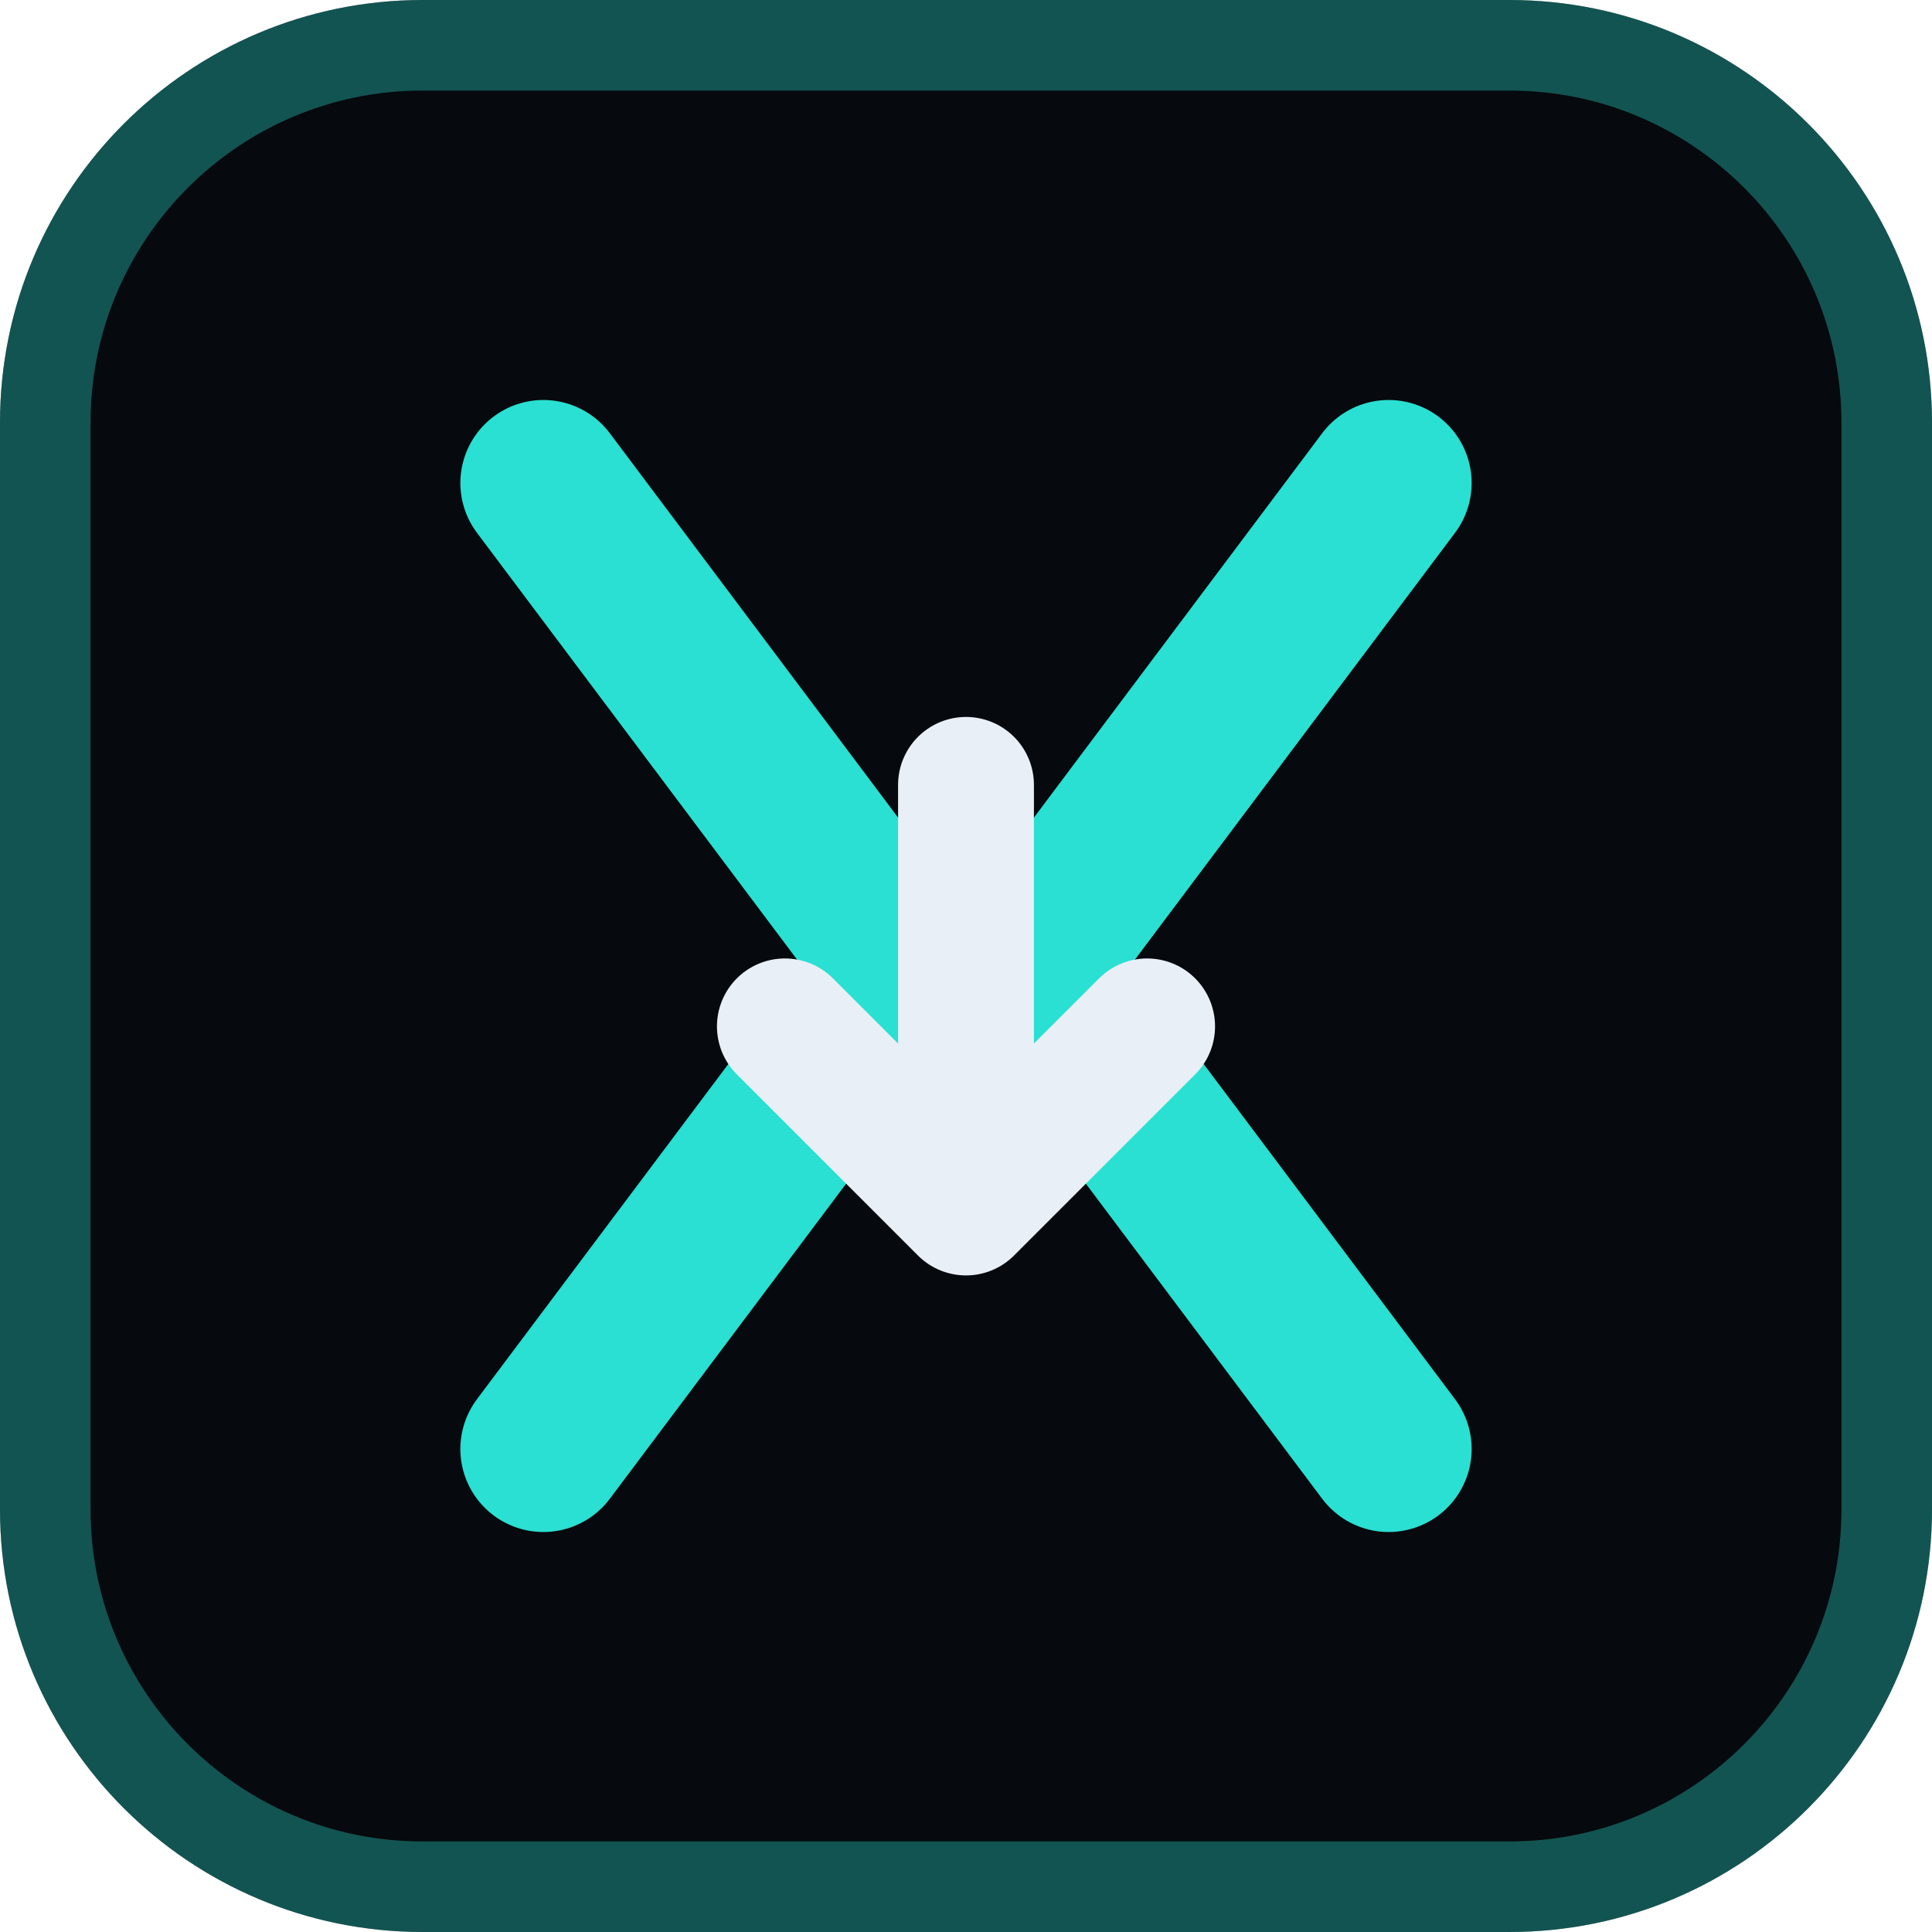
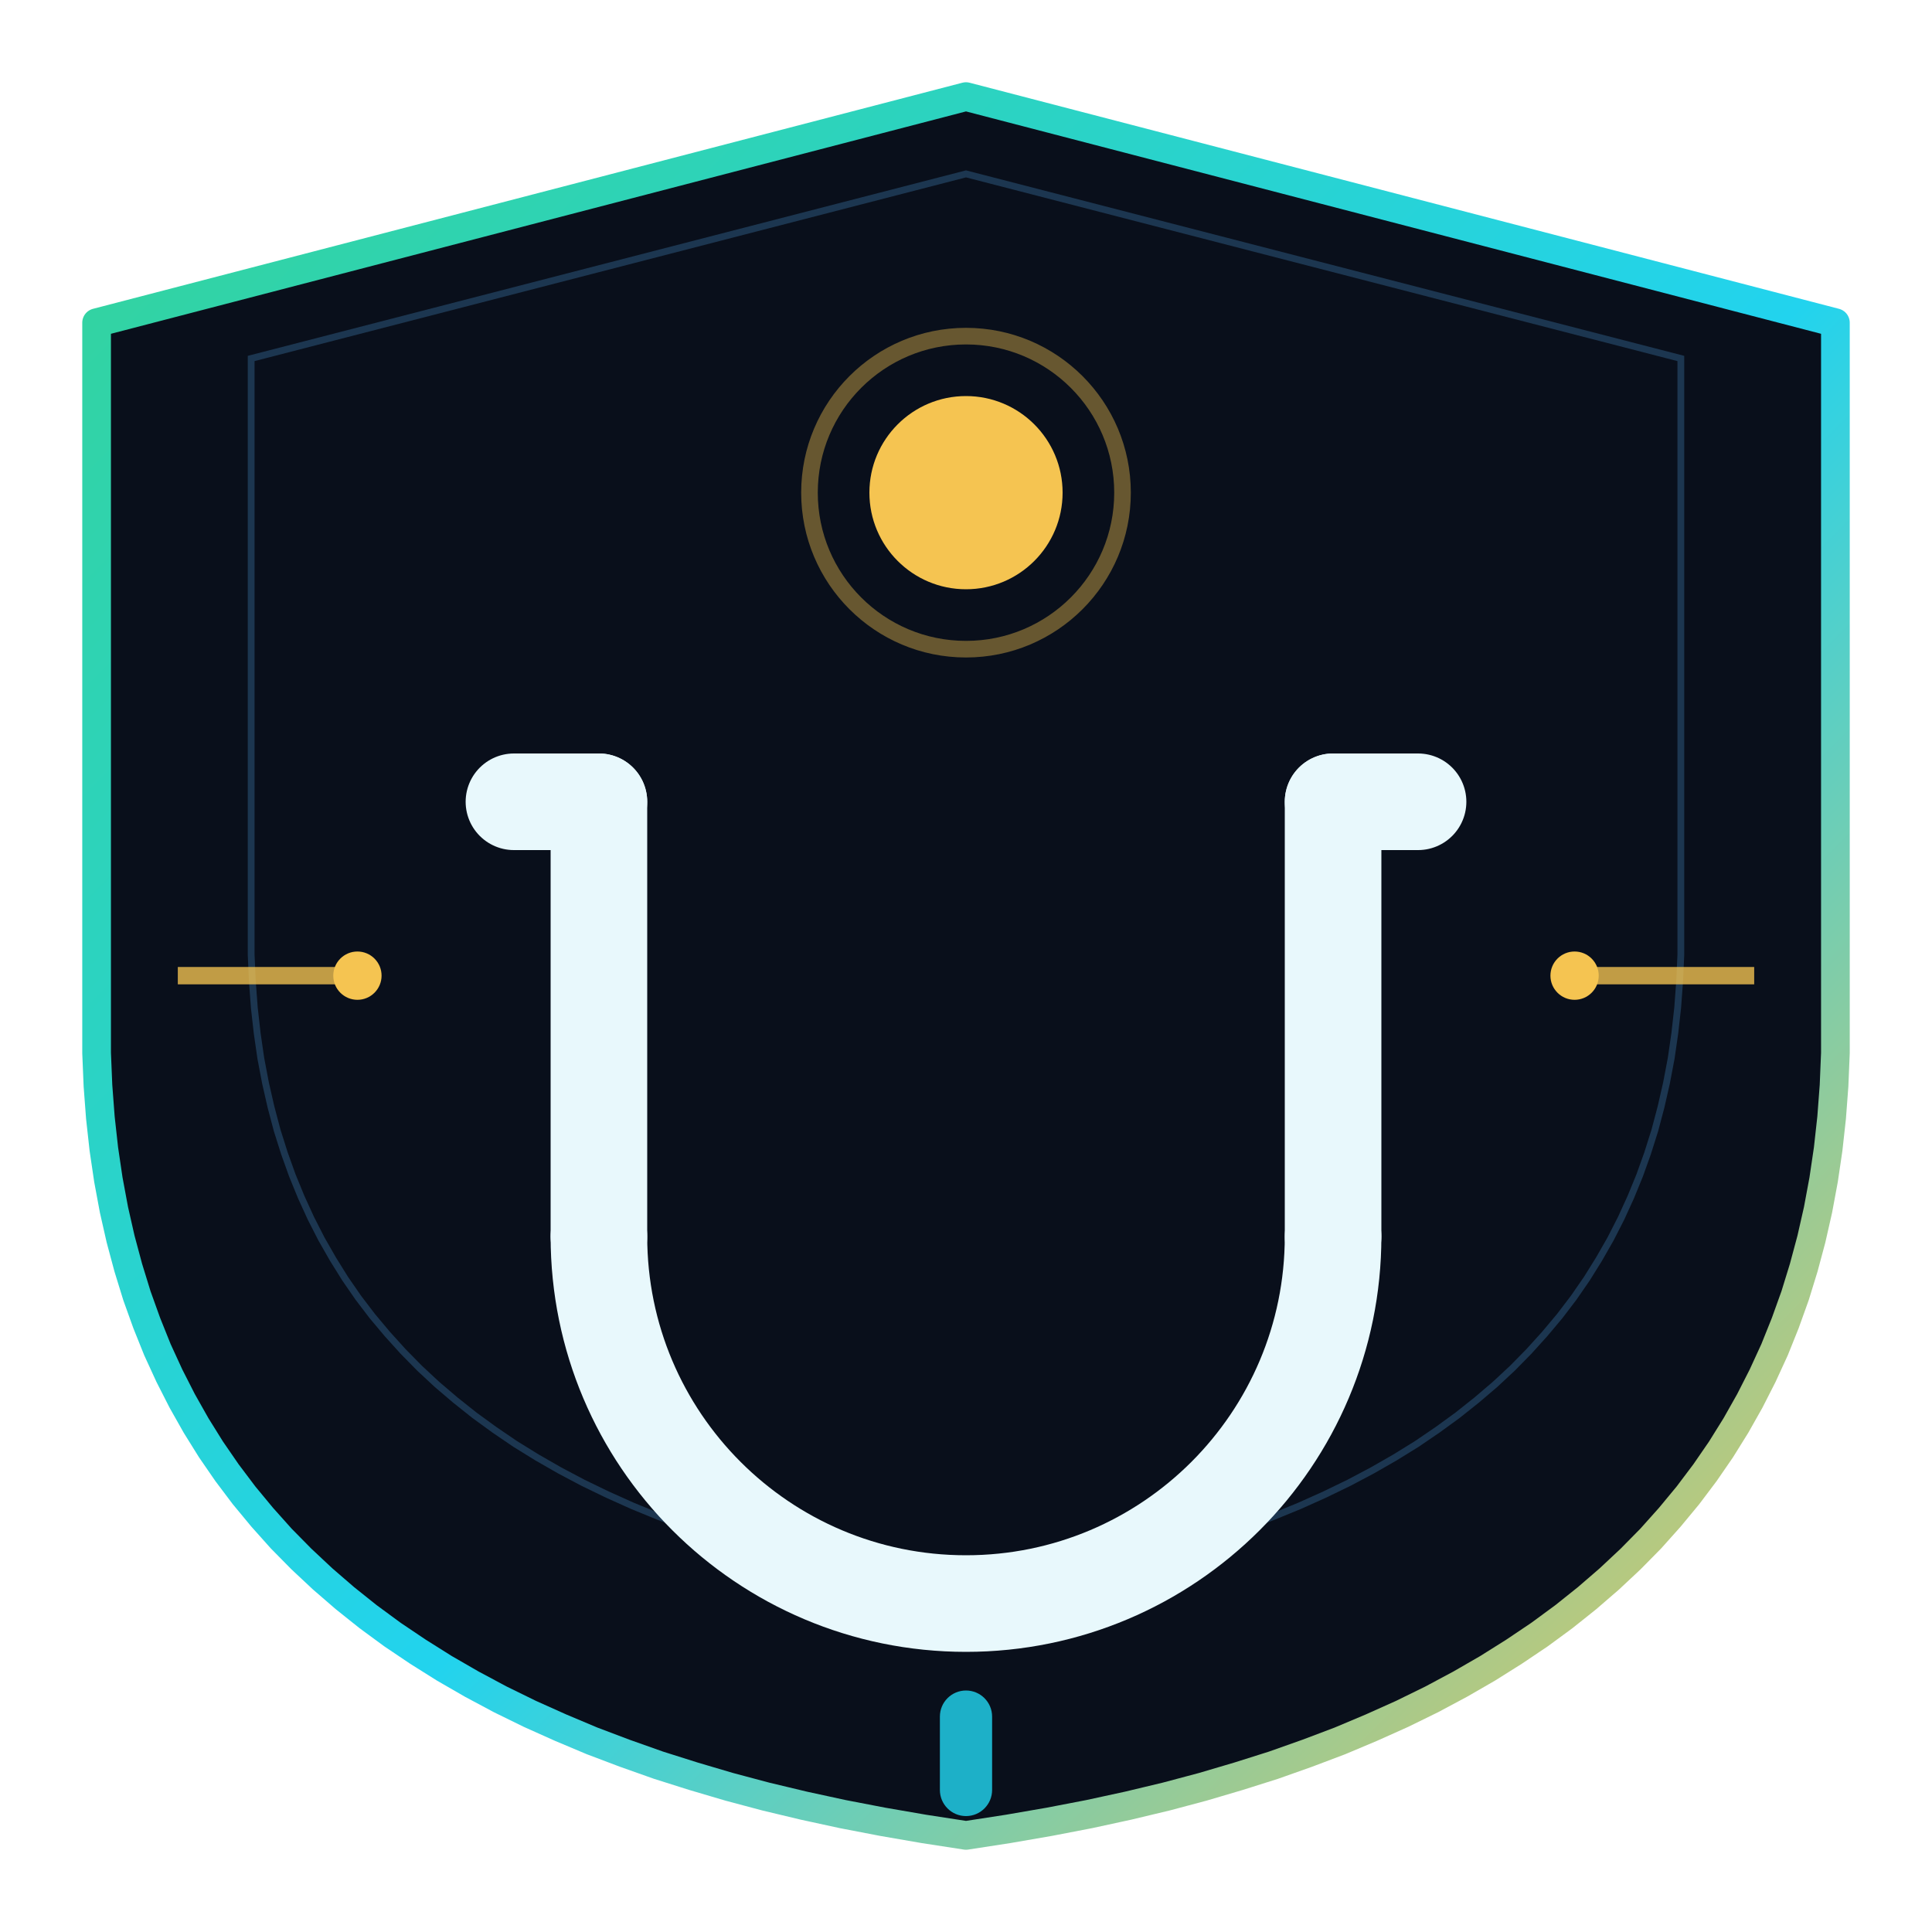
- <svg xmlns="http://www.w3.org/2000/svg" viewBox="0 0 64 64">
-   <rect width="64" height="64" rx="14" fill="#06090d" />
-   <rect x="1.5" y="1.5" width="61" height="61" rx="12.5" fill="none" stroke="#29e0d2" stroke-opacity="0.35" stroke-width="3" />
-   <path d="M18 16 L30 32 L18 48 M46 16 L34 32 L46 48" stroke="#29e0d2" stroke-width="5.5" stroke-linecap="round" stroke-linejoin="round" fill="none" />
-   <path d="M32 26 v14 m-6 -6 l6 6 l6 -6" stroke="#e9eff6" stroke-width="4.5" stroke-linecap="round" stroke-linejoin="round" fill="none" />
+ <svg xmlns="http://www.w3.org/2000/svg" viewBox="0 0 128 128" role="img" aria-label="شعار أبو نواف — Abu Nawaf Ethical Hacker">
+   <defs>
+     <linearGradient id="anRim" x1="0" y1="0" x2="1" y2="1">
+       <stop offset="0" stop-color="#34D399" />
+       <stop offset=".55" stop-color="#22D3EE" />
+       <stop offset="1" stop-color="#F5C451" />
+     </linearGradient>
+   </defs>
+   <path d="M64.0 6.4 L121.6 21.38 L121.6 69.76 L121.6 69.76 L121.51 71.93 L121.35 74.05 L121.12 76.13 L120.82 78.16 L120.45 80.15 L120.01 82.09 L119.5 83.99 L118.93 85.84 L118.28 87.65 L117.57 89.42 L116.78 91.14 L115.93 92.81 L115.01 94.44 L114.02 96.03 L112.96 97.57 L111.83 99.07 L110.63 100.52 L109.37 101.93 L108.03 103.29 L106.62 104.61 L105.15 105.88 L103.61 107.11 L101.99 108.3 L100.31 109.43 L98.56 110.53 L96.74 111.58 L94.85 112.59 L92.89 113.55 L90.86 114.46 L88.77 115.34 L86.6 116.16 L84.37 116.95 L82.06 117.68 L79.69 118.38 L77.25 119.03 L74.74 119.63 L72.16 120.19 L69.51 120.7 L66.79 121.17 L64.0 121.6 L61.21 121.17 L58.49 120.7 L55.84 120.19 L53.26 119.63 L50.75 119.03 L48.31 118.38 L45.94 117.68 L43.63 116.95 L41.4 116.16 L39.23 115.34 L37.14 114.46 L35.11 113.55 L33.15 112.59 L31.26 111.58 L29.44 110.53 L27.69 109.43 L26.01 108.3 L24.39 107.11 L22.85 105.88 L21.38 104.61 L19.97 103.29 L18.63 101.93 L17.37 100.52 L16.17 99.07 L15.04 97.57 L13.98 96.03 L12.99 94.44 L12.07 92.81 L11.22 91.14 L10.43 89.42 L9.72 87.65 L9.07 85.84 L8.5 83.99 L7.99 82.09 L7.55 80.15 L7.18 78.16 L6.88 76.13 L6.65 74.05 L6.49 71.93 L6.4 69.76 L6.4 21.38 Z" fill="#090F1B" stroke="url(#anRim)" stroke-width="1.9" stroke-linejoin="round" />
+   <path d="M64.0 11.52 L111.36 23.75 L111.36 63.26 L111.36 63.26 L111.28 65.03 L111.15 66.77 L110.96 68.46 L110.72 70.12 L110.41 71.75 L110.05 73.33 L109.64 74.88 L109.16 76.4 L108.63 77.88 L108.04 79.32 L107.4 80.72 L106.7 82.09 L105.94 83.42 L105.13 84.72 L104.26 85.98 L103.33 87.2 L102.34 88.38 L101.3 89.53 L100.2 90.65 L99.05 91.72 L97.83 92.76 L96.56 93.77 L95.24 94.73 L93.86 95.67 L92.42 96.56 L90.92 97.42 L89.37 98.24 L87.76 99.02 L86.09 99.77 L84.36 100.48 L82.58 101.16 L80.75 101.8 L78.85 102.4 L76.9 102.97 L74.89 103.5 L72.83 103.99 L70.71 104.45 L68.53 104.87 L66.29 105.25 L64.0 105.6 L61.71 105.25 L59.47 104.87 L57.29 104.45 L55.17 103.99 L53.11 103.5 L51.1 102.97 L49.15 102.4 L47.25 101.8 L45.42 101.16 L43.64 100.48 L41.91 99.77 L40.24 99.02 L38.63 98.24 L37.08 97.42 L35.58 96.56 L34.14 95.67 L32.76 94.73 L31.44 93.77 L30.17 92.76 L28.95 91.72 L27.8 90.65 L26.7 89.53 L25.66 88.38 L24.67 87.2 L23.74 85.98 L22.87 84.72 L22.06 83.42 L21.3 82.09 L20.6 80.72 L19.96 79.32 L19.37 77.88 L18.84 76.4 L18.36 74.88 L17.95 73.33 L17.59 71.75 L17.28 70.12 L17.04 68.46 L16.85 66.77 L16.72 65.03 L16.64 63.26 L16.64 23.75 Z" fill="none" stroke="#1C3650" stroke-width=".45" />
+   <path d="M39.68 81.92 A24.32 24.32 0 0 0 88.32 81.92" fill="none" stroke="#E8F8FC" stroke-width="6.4" stroke-linecap="round" />
+   <path d="M39.68 53.12 L39.68 81.92 M88.32 53.12 L88.32 81.92" fill="none" stroke="#E8F8FC" stroke-width="6.4" stroke-linecap="round" />
+   <path d="M34.05 53.12 L39.68 53.12 M88.32 53.12 L93.95 53.12" fill="none" stroke="#E8F8FC" stroke-width="6.4" stroke-linecap="round" />
+   <circle cx="64.0" cy="32.64" r="10.37" fill="none" stroke="#F5C451" stroke-opacity=".4" stroke-width="1.1" />
+   <circle cx="64.0" cy="32.64" r="6.4" fill="#F5C451" />
+   <path d="M116.22 64.64 H104.32" stroke="#F5C451" stroke-opacity=".78" stroke-width="1.15" />
+   <path d="M11.78 64.64 H23.68" stroke="#F5C451" stroke-opacity=".78" stroke-width="1.15" />
+   <circle cx="104.32" cy="64.64" r="1.6" fill="#F5C451" />
+   <circle cx="23.68" cy="64.64" r="1.6" fill="#F5C451" />
+   <rect x="62.27" y="112.0" width="3.46" height="8.32" rx="1.73" fill="#22D3EE" fill-opacity=".82" />
</svg>
